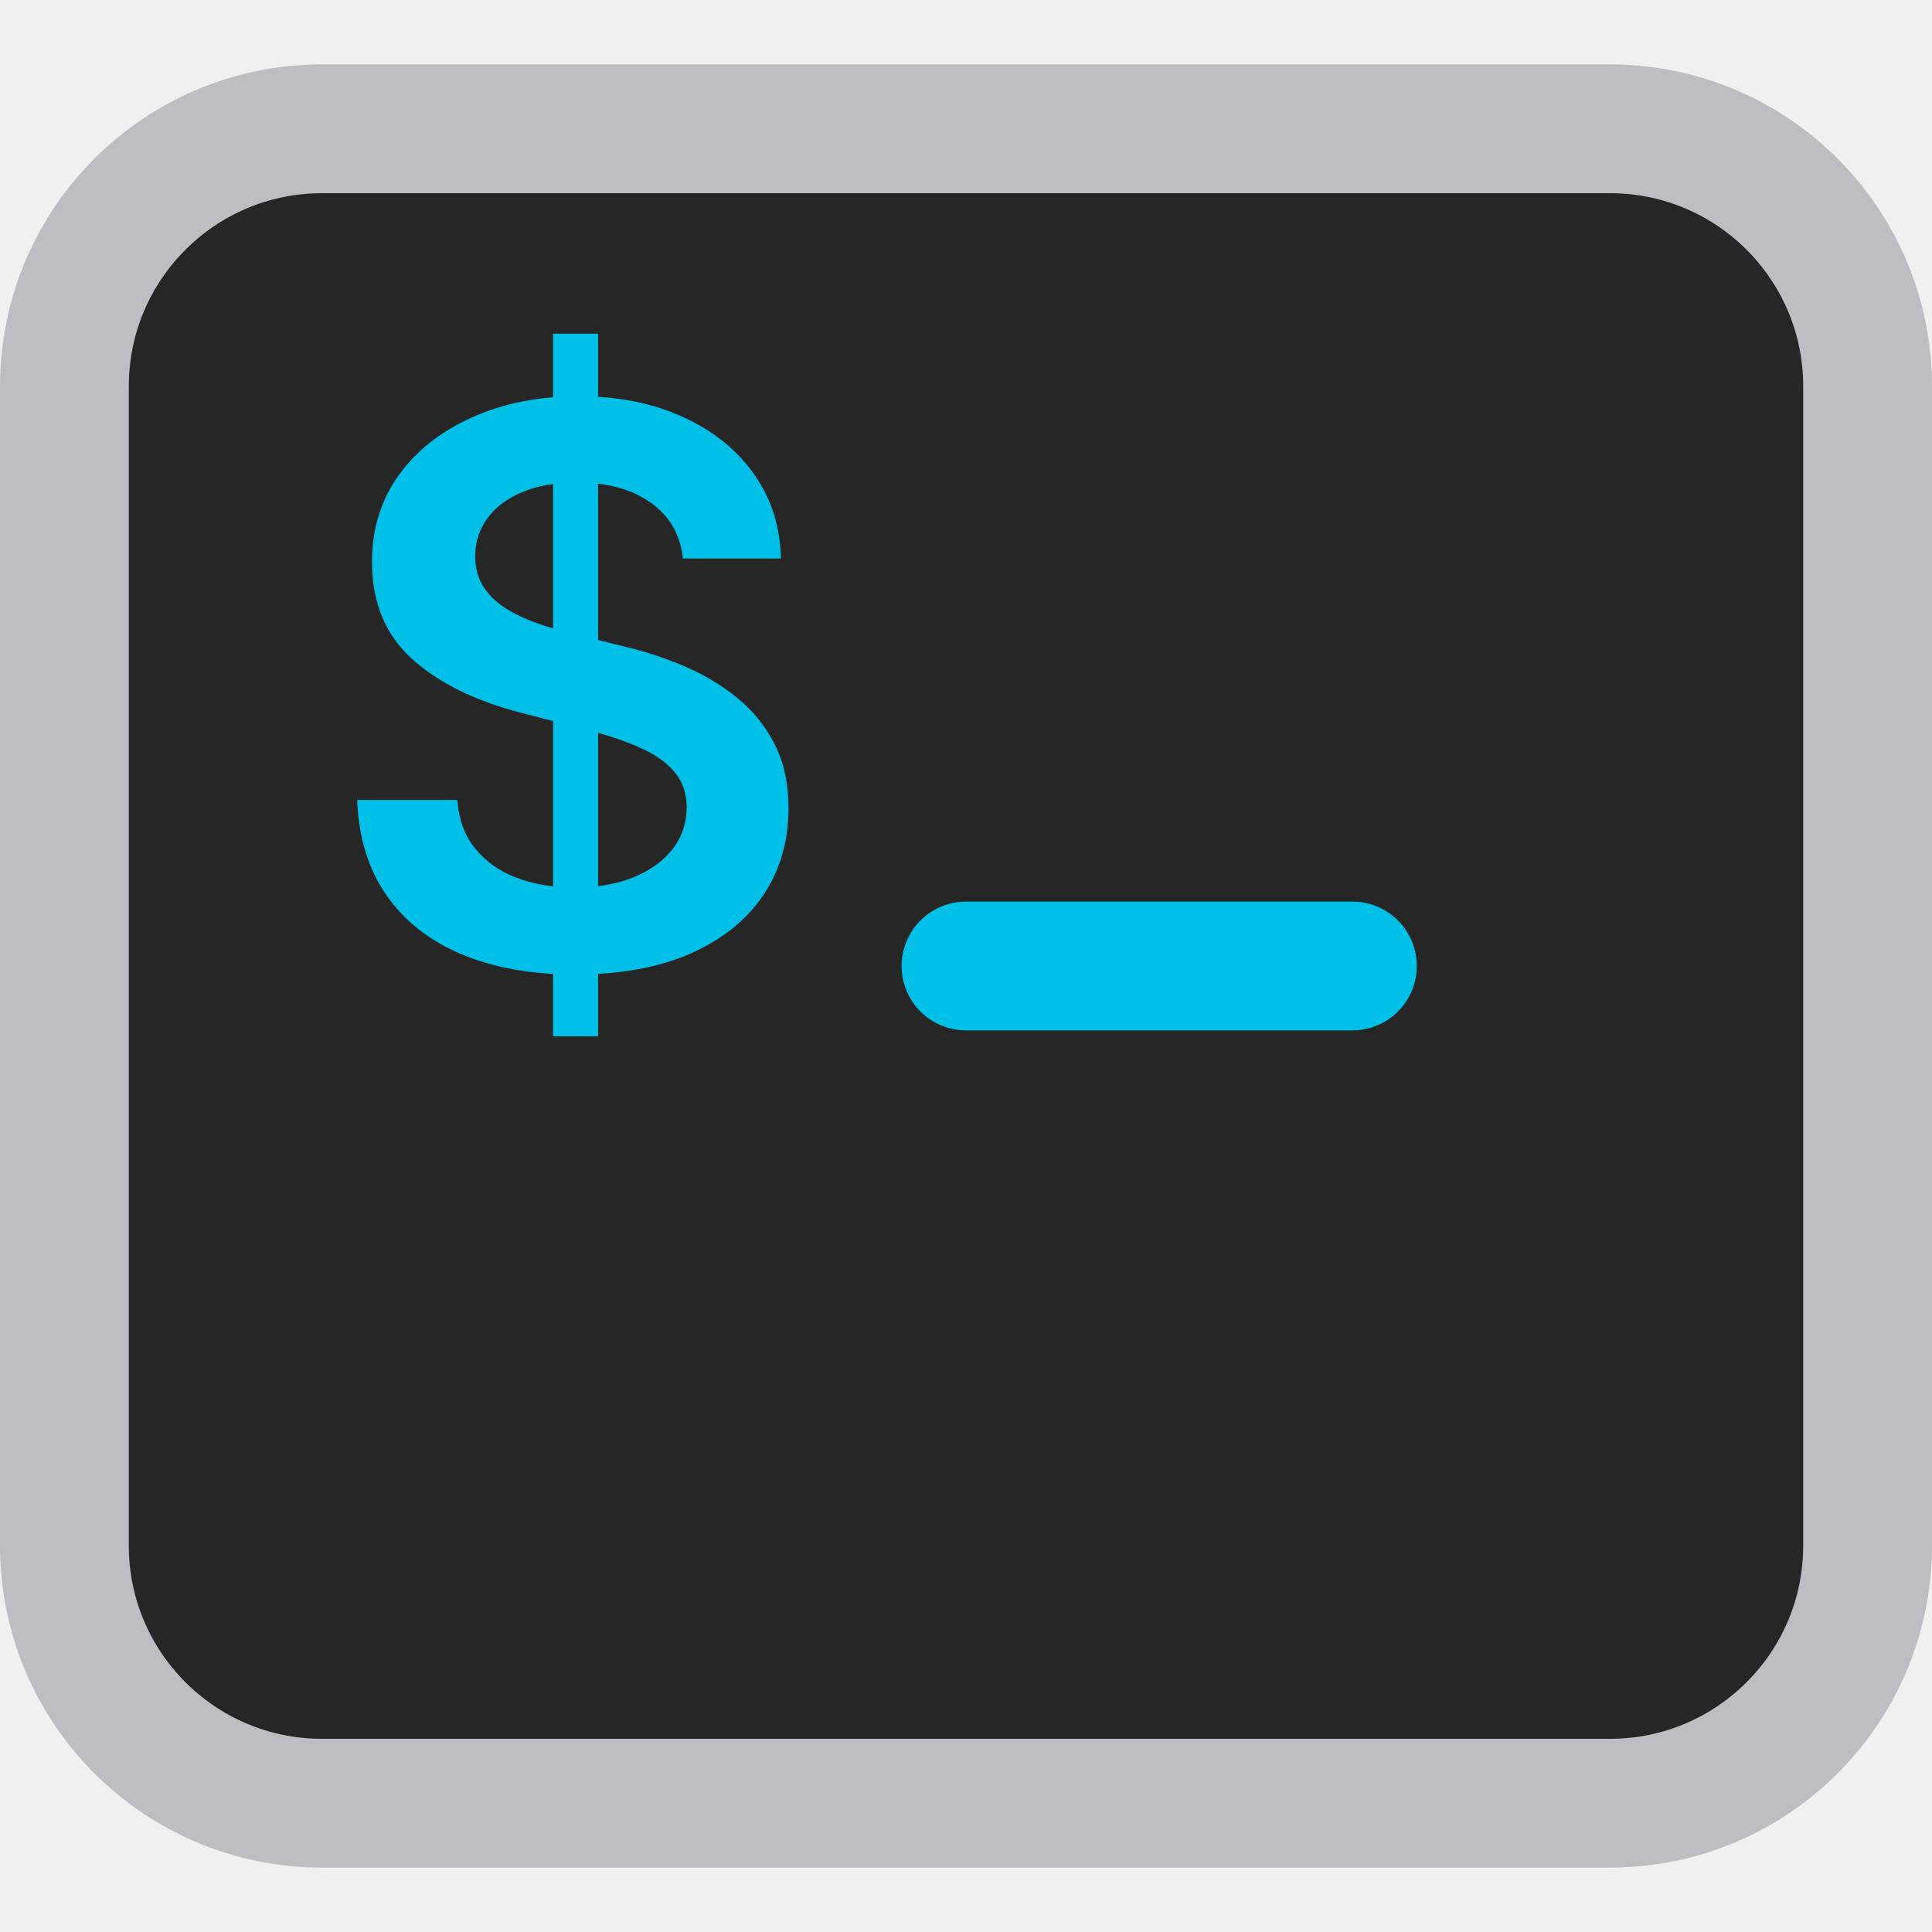
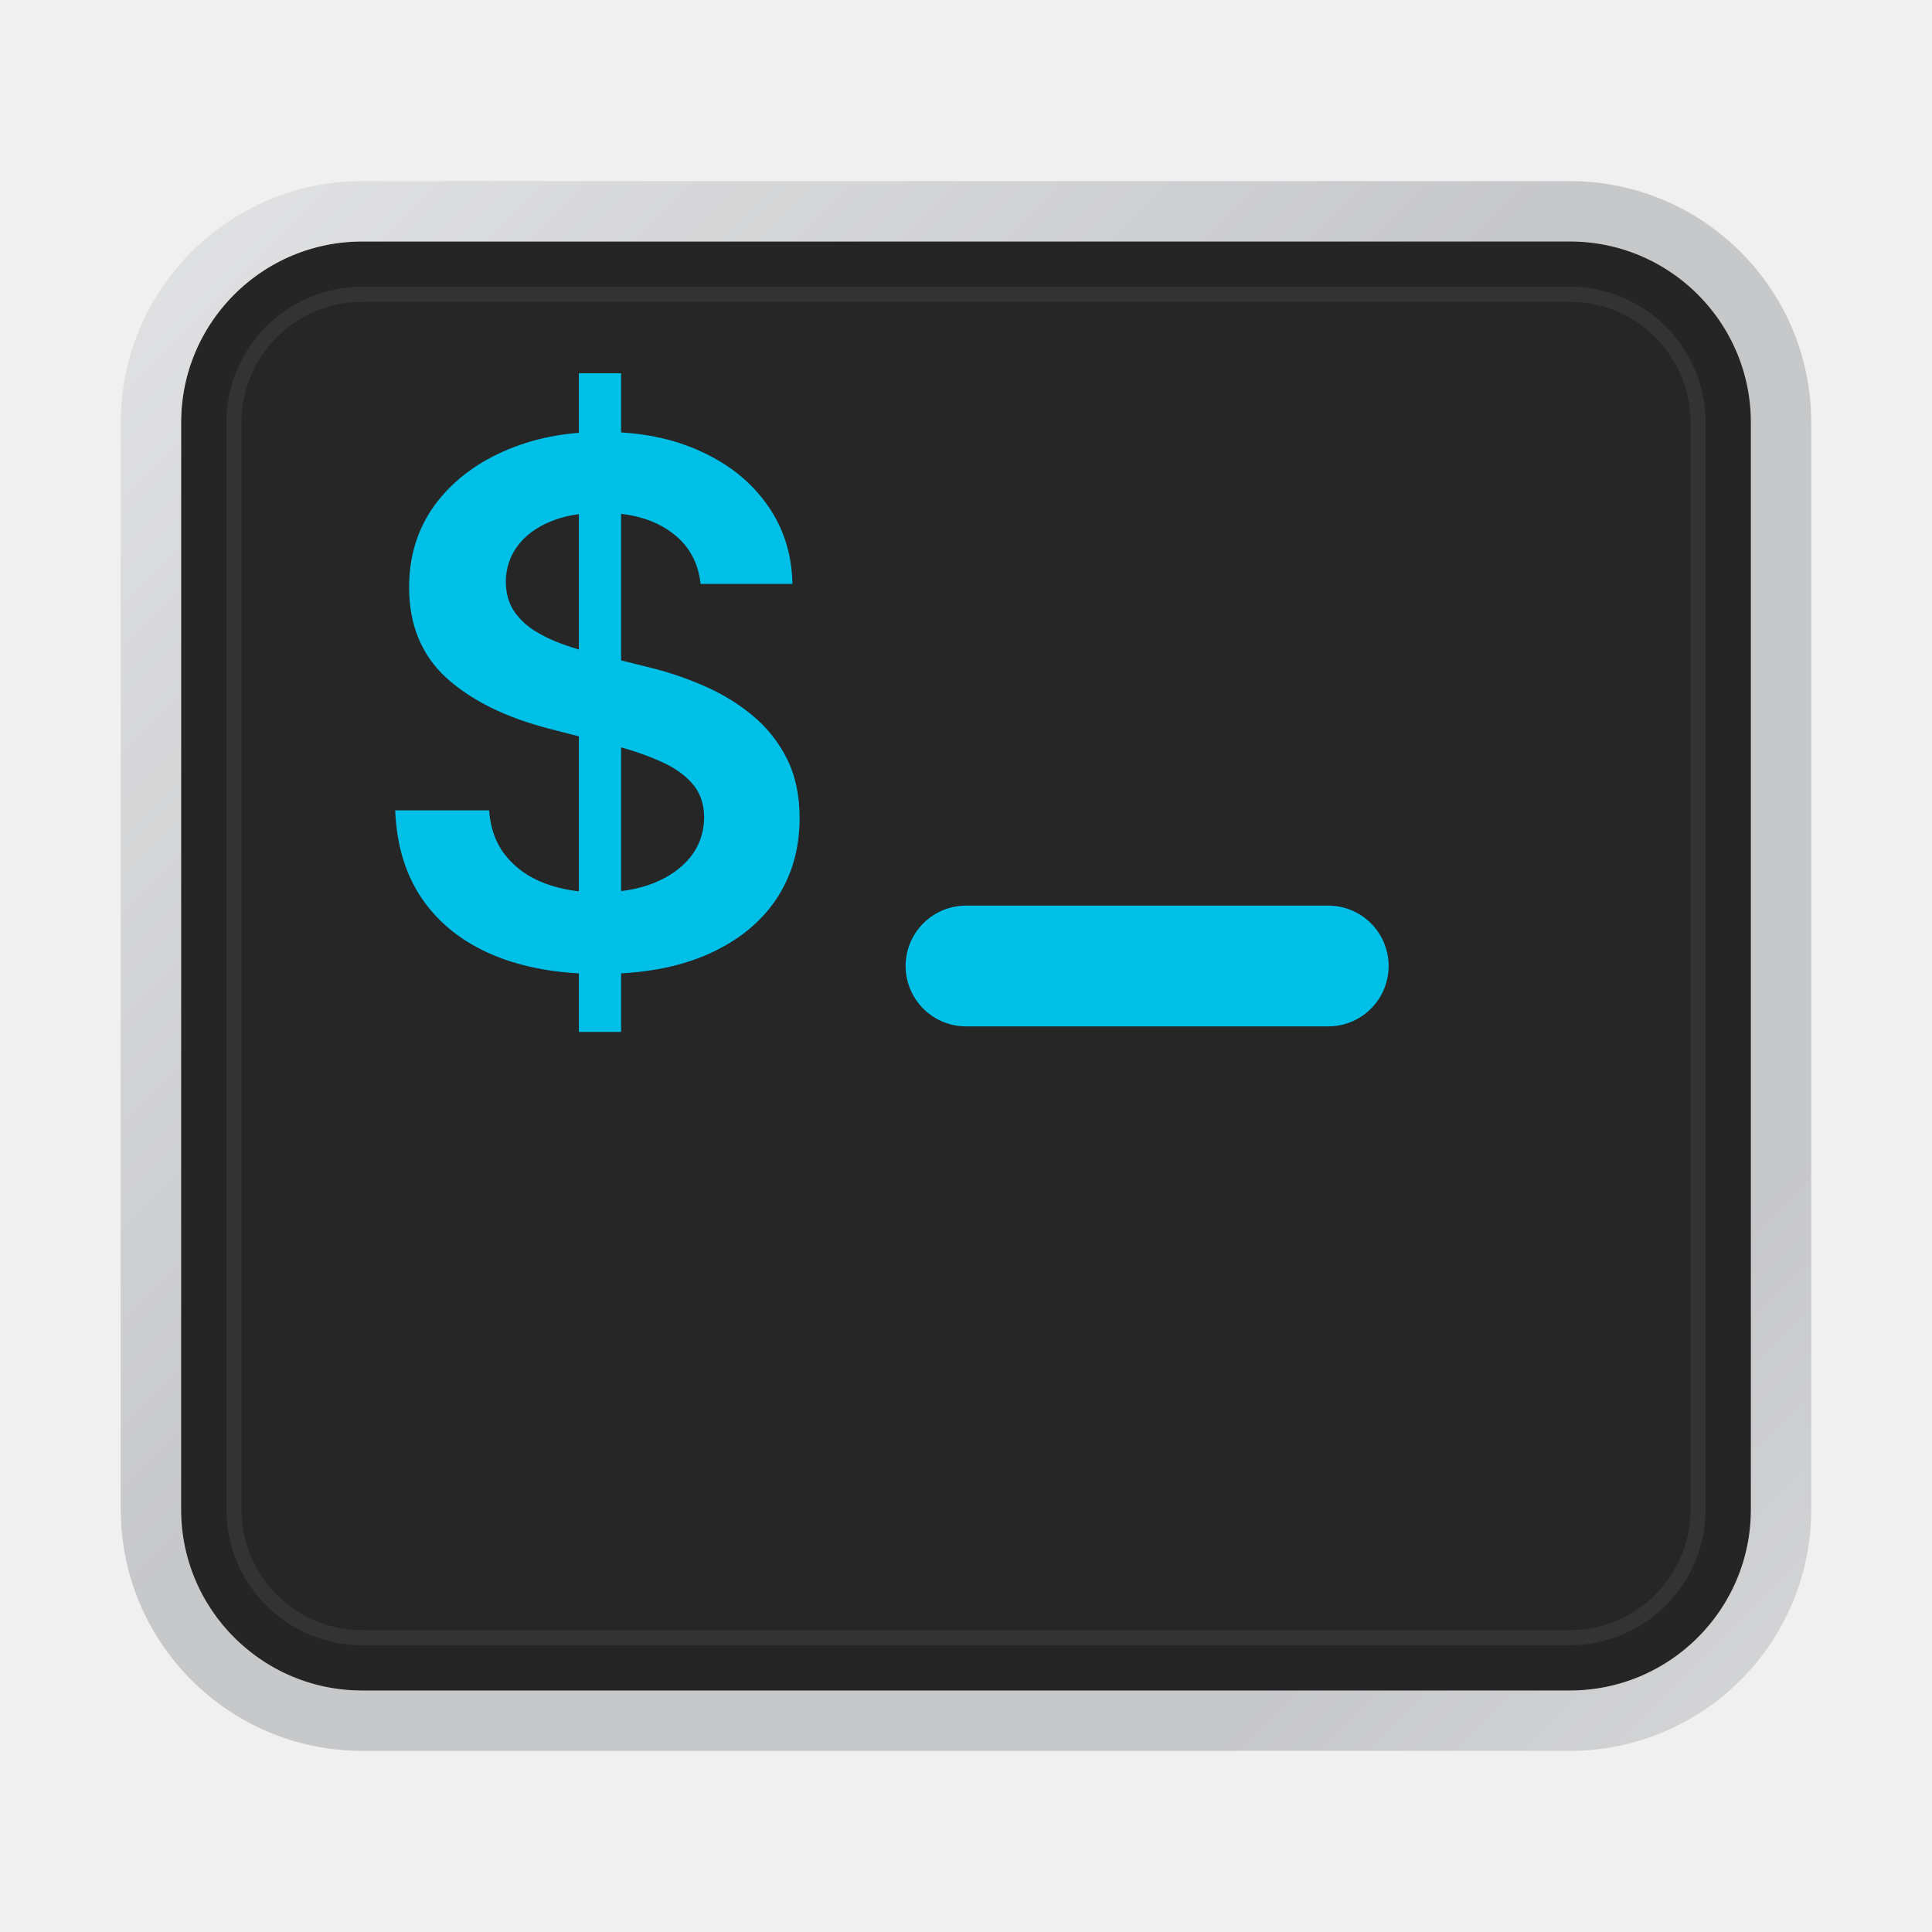
- <svg xmlns="http://www.w3.org/2000/svg" viewBox="5 5 30 30" fill="none">
-   <path d="M6 11C6 8.791 7.791 7 10 7H30C32.209 7 34 8.791 34 11V29C34 31.209 32.209 33 30 33H10C7.791 33 6 31.209 6 29V11Z" fill="#262626" stroke="#BDBEC1" stroke-width="2" />
-   <path d="M13.588 21.091V10.182H14.287V21.091H13.588ZM15.604 13.672C15.564 13.3 15.396 13.01 15.101 12.803C14.808 12.595 14.428 12.492 13.959 12.492C13.629 12.492 13.347 12.541 13.111 12.641C12.875 12.74 12.695 12.875 12.57 13.046C12.445 13.216 12.381 13.411 12.378 13.629C12.378 13.811 12.419 13.969 12.501 14.102C12.587 14.236 12.702 14.349 12.847 14.443C12.992 14.534 13.152 14.611 13.328 14.673C13.504 14.736 13.682 14.788 13.861 14.831L14.679 15.036C15.008 15.112 15.325 15.216 15.629 15.347C15.936 15.477 16.21 15.642 16.452 15.841C16.696 16.04 16.889 16.28 17.031 16.561C17.173 16.842 17.244 17.172 17.244 17.55C17.244 18.061 17.114 18.511 16.852 18.901C16.591 19.287 16.213 19.59 15.719 19.808C15.227 20.024 14.632 20.132 13.933 20.132C13.254 20.132 12.665 20.027 12.165 19.817C11.668 19.607 11.278 19.3 10.997 18.896C10.719 18.493 10.568 18.001 10.546 17.422H12.101C12.124 17.726 12.217 17.979 12.382 18.18C12.547 18.382 12.761 18.533 13.026 18.632C13.293 18.732 13.591 18.781 13.921 18.781C14.264 18.781 14.565 18.73 14.824 18.628C15.085 18.523 15.29 18.378 15.438 18.193C15.585 18.006 15.661 17.787 15.663 17.537C15.661 17.31 15.594 17.122 15.463 16.974C15.332 16.824 15.149 16.699 14.913 16.599C14.68 16.497 14.408 16.406 14.095 16.327L13.102 16.071C12.383 15.886 11.815 15.607 11.398 15.232C10.983 14.854 10.776 14.352 10.776 13.727C10.776 13.213 10.915 12.763 11.193 12.376C11.474 11.99 11.857 11.69 12.339 11.477C12.822 11.261 13.369 11.153 13.98 11.153C14.599 11.153 15.142 11.261 15.608 11.477C16.077 11.69 16.445 11.987 16.712 12.368C16.979 12.746 17.116 13.18 17.125 13.672H15.604Z" fill="#00C0E8" />
-   <line x1="20" y1="20" x2="26" y2="20" stroke="#00C0E8" stroke-width="2" stroke-linecap="round" />
+ <svg xmlns="http://www.w3.org/2000/svg" width="32" height="32" viewBox="4 4 32 32" fill="none">
+   <defs>
+     <mask id="samhie-shape" maskUnits="userSpaceOnUse" x="0" y="0" width="40" height="40">
+       <path d="M6 11C6 8.791 7.791 7 10 7H30C32.209 7 34 8.791 34 11V29C34 31.209 32.209 33 30 33H10C7.791 33 6 31.209 6 29V11Z" fill="#FFFFFF" />
+     </mask>
+     <linearGradient id="samhie-rim" gradientUnits="userSpaceOnUse" x1="6" y1="6" x2="34" y2="34">
+       <stop offset="0" stop-color="#FFFFFF" stop-opacity="0.55" />
+       <stop offset="0.45" stop-color="#FFFFFF" stop-opacity="0.1" />
+       <stop offset="0.8" stop-color="#FFFFFF" stop-opacity="0.1" />
+       <stop offset="1" stop-color="#FFFFFF" stop-opacity="0.35" />
+     </linearGradient>
+   </defs>
+   <g mask="url(#samhie-shape)">
+     <path d="M7 11C7 9.343 8.343 8 10 8H30C31.657 8 33 9.343 33 11V29C33 30.657 31.657 32 30 32H10C8.343 32 7 30.657 7 29V11Z" fill="#262626" stroke="#171717" stroke-width="1.5" />
+     <path d="M6 11C6 8.791 7.791 7 10 7H30C32.209 7 34 8.791 34 11V29C34 31.209 32.209 33 30 33H10C7.791 33 6 31.209 6 29V11Z" />
+     <path d="M6 11C6 8.791 7.791 7 10 7H30C32.209 7 34 8.791 34 11V29C34 31.209 32.209 33 30 33H10C7.791 33 6 31.209 6 29V11Z" stroke="#BDBEC1" stroke-width="2" />
+     <path d="M13.588 21.091V10.182H14.287V21.091H13.588ZM15.604 13.672C15.564 13.3 15.396 13.01 15.101 12.803C14.808 12.595 14.428 12.492 13.959 12.492C13.629 12.492 13.347 12.541 13.111 12.641C12.875 12.74 12.695 12.875 12.57 13.046C12.445 13.216 12.381 13.411 12.378 13.629C12.378 13.811 12.419 13.969 12.501 14.102C12.587 14.236 12.702 14.349 12.847 14.443C12.992 14.534 13.152 14.611 13.328 14.673C13.504 14.736 13.682 14.788 13.861 14.831L14.679 15.036C15.008 15.112 15.325 15.216 15.629 15.347C15.936 15.477 16.21 15.642 16.452 15.841C16.696 16.04 16.889 16.28 17.031 16.561C17.173 16.842 17.244 17.172 17.244 17.55C17.244 18.061 17.114 18.511 16.852 18.901C16.591 19.287 16.213 19.59 15.719 19.808C15.227 20.024 14.632 20.132 13.933 20.132C13.254 20.132 12.665 20.027 12.165 19.817C11.668 19.607 11.278 19.3 10.997 18.896C10.719 18.493 10.568 18.001 10.546 17.422H12.101C12.124 17.726 12.217 17.979 12.382 18.18C12.547 18.382 12.761 18.533 13.026 18.632C13.293 18.732 13.591 18.781 13.921 18.781C14.264 18.781 14.565 18.73 14.824 18.628C15.085 18.523 15.29 18.378 15.438 18.193C15.585 18.006 15.661 17.787 15.663 17.537C15.661 17.31 15.594 17.122 15.463 16.974C15.332 16.824 15.149 16.699 14.913 16.599C14.68 16.497 14.408 16.406 14.095 16.327L13.102 16.071C12.383 15.886 11.815 15.607 11.398 15.232C10.983 14.854 10.776 14.352 10.776 13.727C10.776 13.213 10.915 12.763 11.193 12.376C11.474 11.99 11.857 11.69 12.339 11.477C12.822 11.261 13.369 11.153 13.98 11.153C14.599 11.153 15.142 11.261 15.608 11.477C16.077 11.69 16.445 11.987 16.712 12.368C16.979 12.746 17.116 13.18 17.125 13.672H15.604Z" fill="#00C0E8" />
+     <line x1="20" y1="20" x2="26" y2="20" stroke="#00C0E8" stroke-width="2" stroke-linecap="round" />
+     <path d="M6 11C6 8.791 7.791 7 10 7H30C32.209 7 34 8.791 34 11V29C34 31.209 32.209 33 30 33H10C7.791 33 6 31.209 6 29V11Z" stroke="url(#samhie-rim)" stroke-width="2" />
+     <path d="M6 11C6 8.791 7.791 7 10 7H30C32.209 7 34 8.791 34 11V29C34 31.209 32.209 33 30 33H10C7.791 33 6 31.209 6 29V11Z" stroke="#FFFFFF" stroke-opacity="0.06" stroke-width="4" />
+   </g>
</svg>
